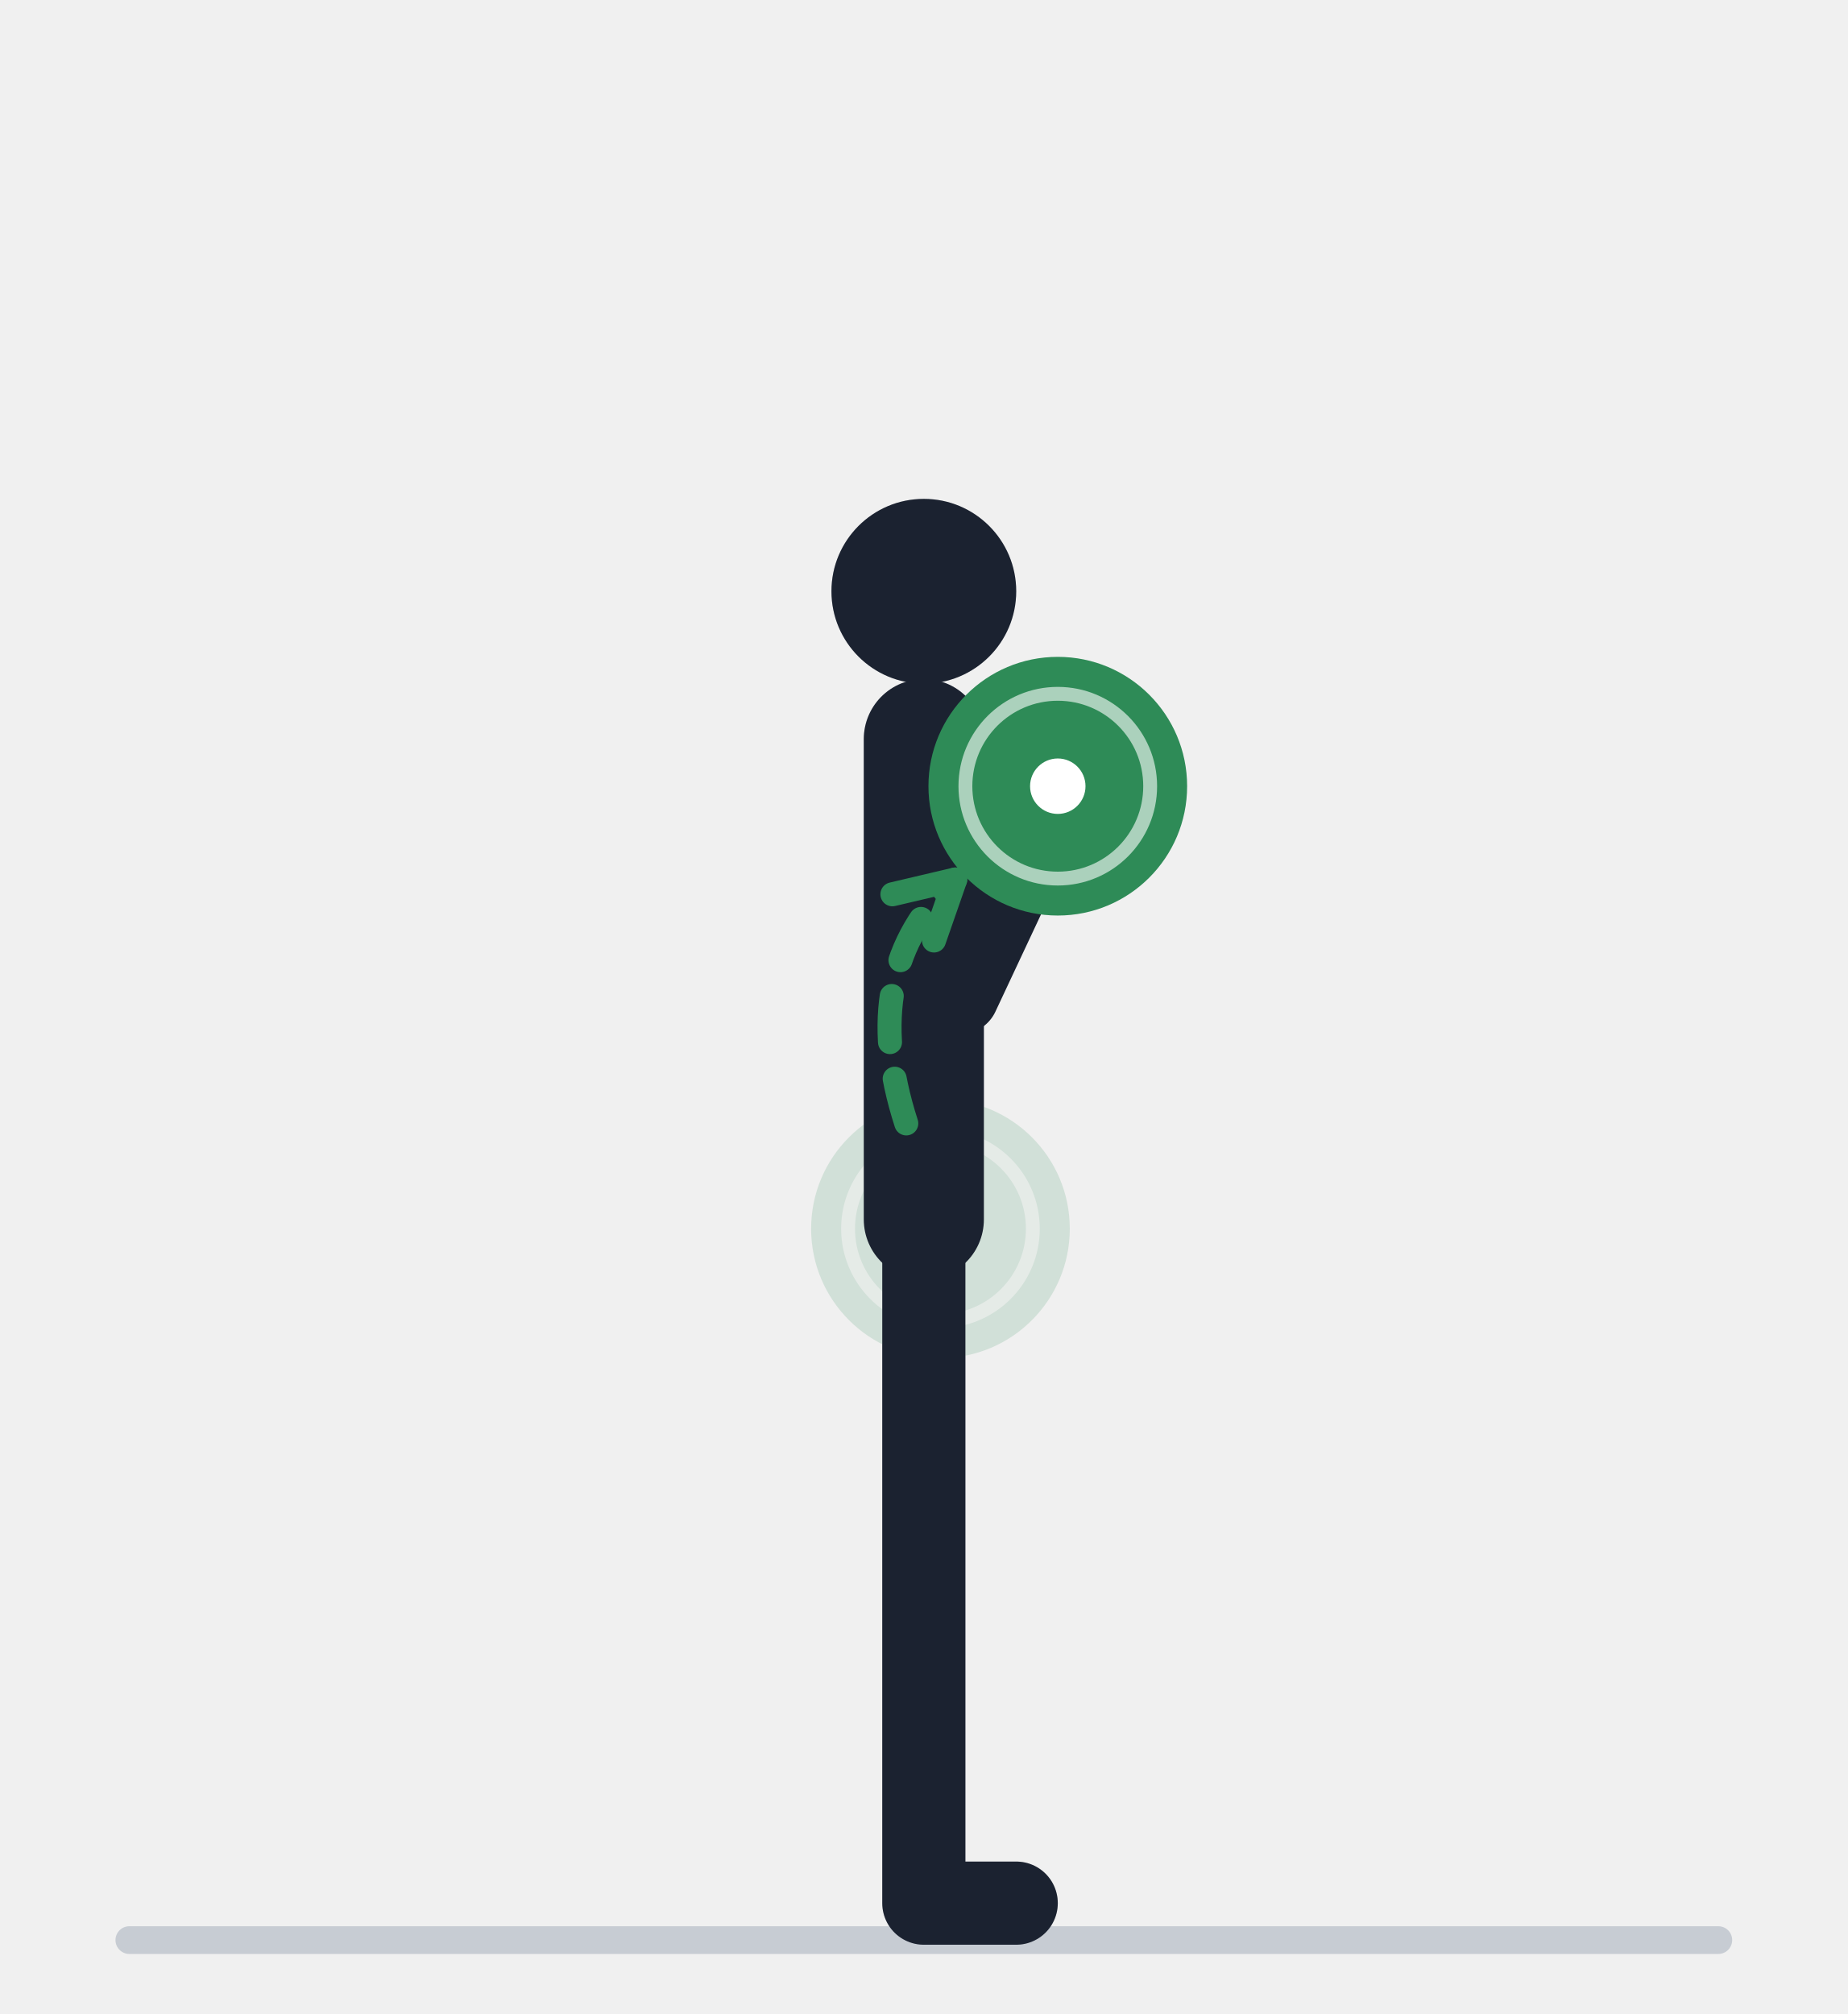
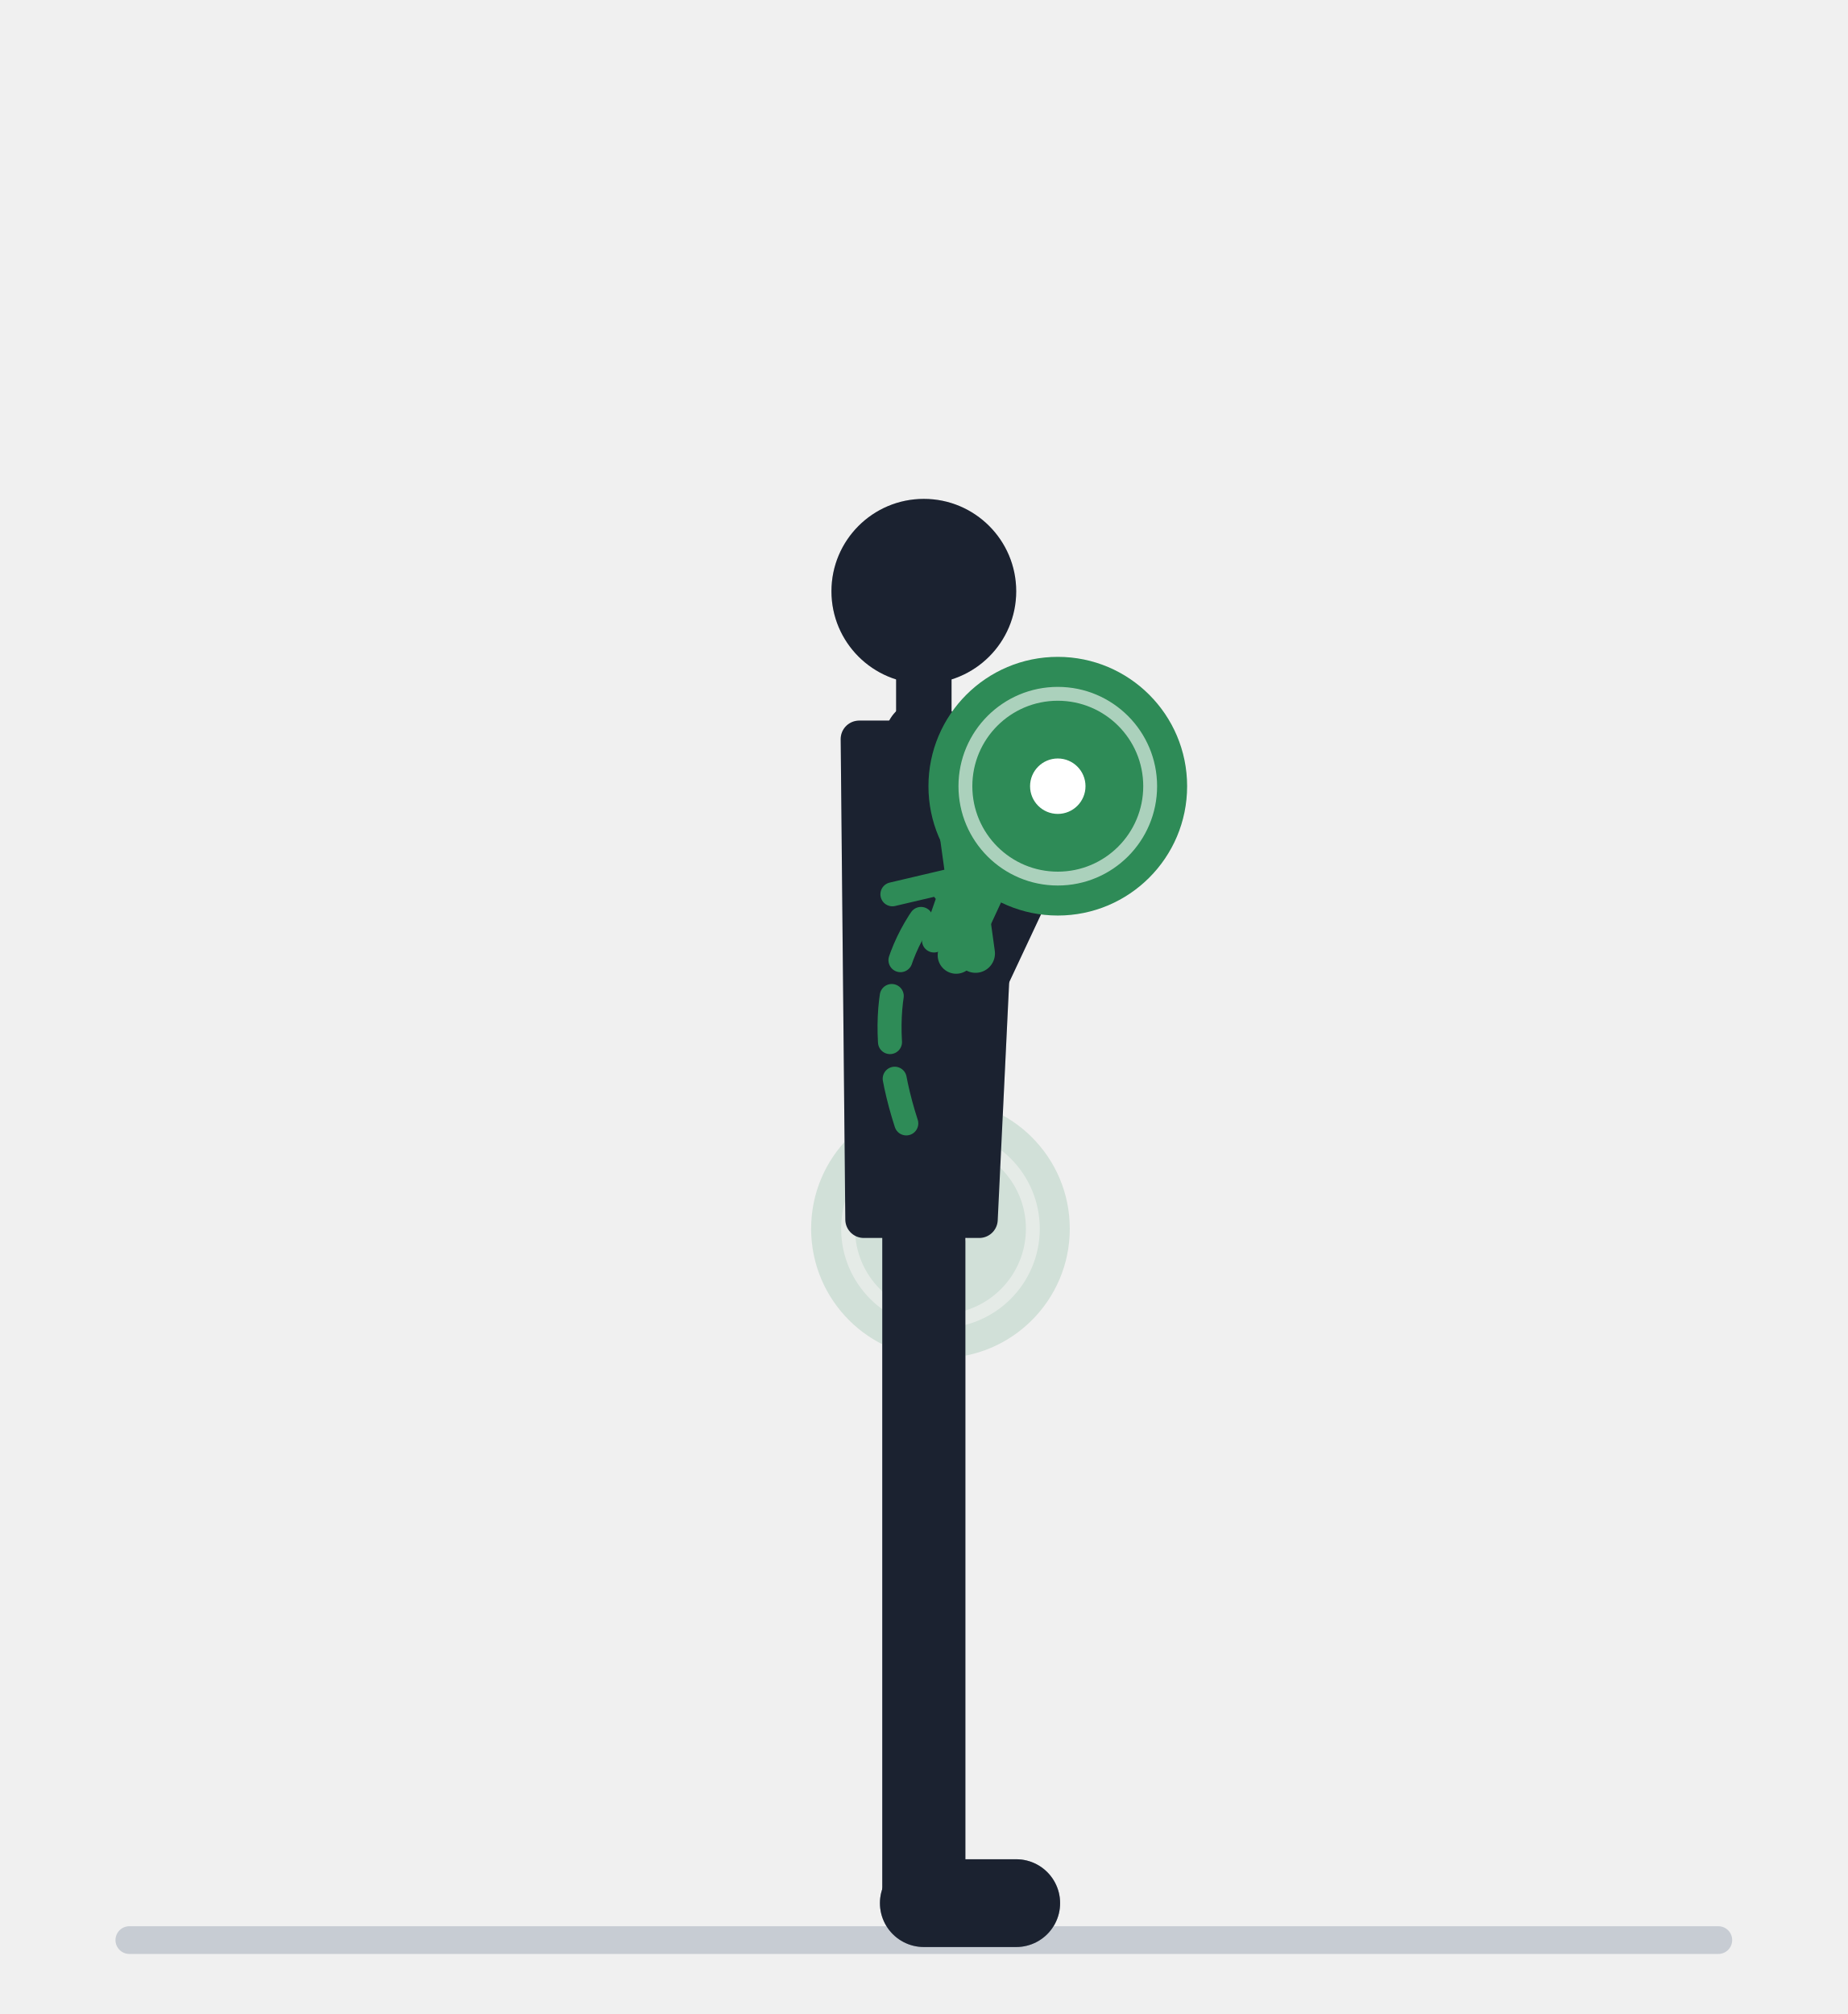
<svg xmlns="http://www.w3.org/2000/svg" viewBox="0 -18 200 218" role="img">
  <line x1="14" y1="192" x2="186" y2="192" stroke="#C7CCD3" stroke-width="3" stroke-linecap="round" />
  <g opacity=".16">
-     <polyline points="100.0,114.0 100.0,152.0 100.0,188.0 110.0,188.0" fill="none" stroke="#9AA2AF" stroke-width="8" stroke-linecap="round" stroke-linejoin="round" />
+     <polyline points="100.0,114.0 100.0,152.0 100.0,188.0" fill="none" stroke="#9AA2AF" stroke-width="8" stroke-linecap="round" stroke-linejoin="round" />
+     <line x1="100.0" y1="188.0" x2="110.0" y2="188.0" stroke="#9AA2AF" stroke-width="9.5" stroke-linecap="round" />
    <polyline points="100.0,62.0 101.0,90.0 101.8,115.0" fill="none" stroke="#9AA2AF" stroke-width="7.5" stroke-linecap="round" stroke-linejoin="round" />
-     <line x1="100.0" y1="114.0" x2="100.0" y2="62.0" stroke="#1B2230" stroke-width="13" stroke-linecap="round" />
+     <circle cx="101.8" cy="115.0" r="4.6" fill="#9AA2AF" />
+     <polygon points="106.0,114.0 108.5,62.0 93.0,62.0 93.5,114.0" fill="#1B2230" stroke="#1B2230" stroke-width="4" stroke-linejoin="round" />
+     <line x1="100.0" y1="62.0" x2="100.0" y2="53.2" stroke="#1B2230" stroke-width="6" stroke-linecap="round" />
    <circle cx="100.0" cy="46.0" r="10" fill="#1B2230" />
-     <polyline points="100.0,114.0 100.0,152.0 100.0,188.0 110.0,188.0" fill="none" stroke="#1B2230" stroke-width="9" stroke-linecap="round" stroke-linejoin="round" />
+     <polyline points="100.0,114.0 100.0,152.0 100.0,188.0" fill="none" stroke="#1B2230" stroke-width="9" stroke-linecap="round" stroke-linejoin="round" />
+     <line x1="100.0" y1="188.0" x2="110.0" y2="188.0" stroke="#1B2230" stroke-width="9.5" stroke-linecap="round" />
    <polyline points="100.0,62.0 101.0,90.0 101.8,115.0" fill="none" stroke="#1B2230" stroke-width="8.5" stroke-linecap="round" stroke-linejoin="round" />
+     <circle cx="101.8" cy="115.0" r="4.6" fill="#1B2230" />
    <circle cx="101.8" cy="115.0" r="14" fill="#2E8B57" />
    <circle cx="101.8" cy="115.0" r="10" fill="none" stroke="#fff" stroke-width="1.5" opacity=".6" />
    <circle cx="101.8" cy="115.0" r="3" fill="#fff" />
  </g>
-   <polyline points="100.0,114.0 100.0,152.0 100.0,188.0 110.0,188.0" fill="none" stroke="#9AA2AF" stroke-width="8" stroke-linecap="round" stroke-linejoin="round" />
+   <polyline points="100.0,114.0 100.0,152.0 100.0,188.0" fill="none" stroke="#9AA2AF" stroke-width="8" stroke-linecap="round" stroke-linejoin="round" />
+   <line x1="100.0" y1="188.0" x2="110.0" y2="188.0" stroke="#9AA2AF" stroke-width="9.5" stroke-linecap="round" />
  <polyline points="100.0,62.0 103.9,89.7 114.5,67.1" fill="none" stroke="#9AA2AF" stroke-width="7.5" stroke-linecap="round" stroke-linejoin="round" />
-   <line x1="100.0" y1="114.0" x2="100.0" y2="62.0" stroke="#1B2230" stroke-width="13" stroke-linecap="round" />
+   <circle cx="114.5" cy="67.1" r="4.6" fill="#9AA2AF" />
+   <polygon points="106.0,114.0 108.5,62.0 93.0,62.0 93.5,114.0" fill="#1B2230" stroke="#1B2230" stroke-width="4" stroke-linejoin="round" />
+   <line x1="100.0" y1="62.0" x2="100.0" y2="53.2" stroke="#1B2230" stroke-width="6" stroke-linecap="round" />
  <circle cx="100.0" cy="46.0" r="10" fill="#1B2230" />
-   <polyline points="100.0,114.0 100.0,152.0 100.0,188.0 110.0,188.0" fill="none" stroke="#1B2230" stroke-width="9" stroke-linecap="round" stroke-linejoin="round" />
+   <polyline points="100.0,114.0 100.0,152.0 100.0,188.0" fill="none" stroke="#1B2230" stroke-width="9" stroke-linecap="round" stroke-linejoin="round" />
+   <line x1="100.0" y1="188.0" x2="110.0" y2="188.0" stroke="#1B2230" stroke-width="9.5" stroke-linecap="round" />
  <polyline points="100.0,62.0 103.9,89.7 114.5,67.1" fill="none" stroke="#1B2230" stroke-width="8.5" stroke-linecap="round" stroke-linejoin="round" />
+   <circle cx="114.5" cy="67.1" r="4.6" fill="#1B2230" />
+   <line x1="103.3" y1="68.6" x2="105.6" y2="85.2" stroke="#2E8B57" stroke-width="4.2" stroke-linecap="round" />
+   <line x1="103.5" y1="85.4" x2="109.3" y2="72.9" stroke="#2E8B57" stroke-width="4" stroke-linecap="round" />
  <circle cx="114.5" cy="67.1" r="14" fill="#2E8B57" />
  <circle cx="114.5" cy="67.1" r="10" fill="none" stroke="#fff" stroke-width="1.5" opacity=".6" />
  <circle cx="114.5" cy="67.1" r="3" fill="#fff" />
  <path d="M98.1,103.6 Q92.7,86.9 103.4,77.2" fill="none" stroke="#2E8B57" stroke-width="2.6" stroke-dasharray="5 4" stroke-linecap="round" />
  <path d="M101.1,83.8 L103.4,77.2 L96.6,78.8" fill="none" stroke="#2E8B57" stroke-width="2.6" stroke-linecap="round" stroke-linejoin="round" />
</svg>
